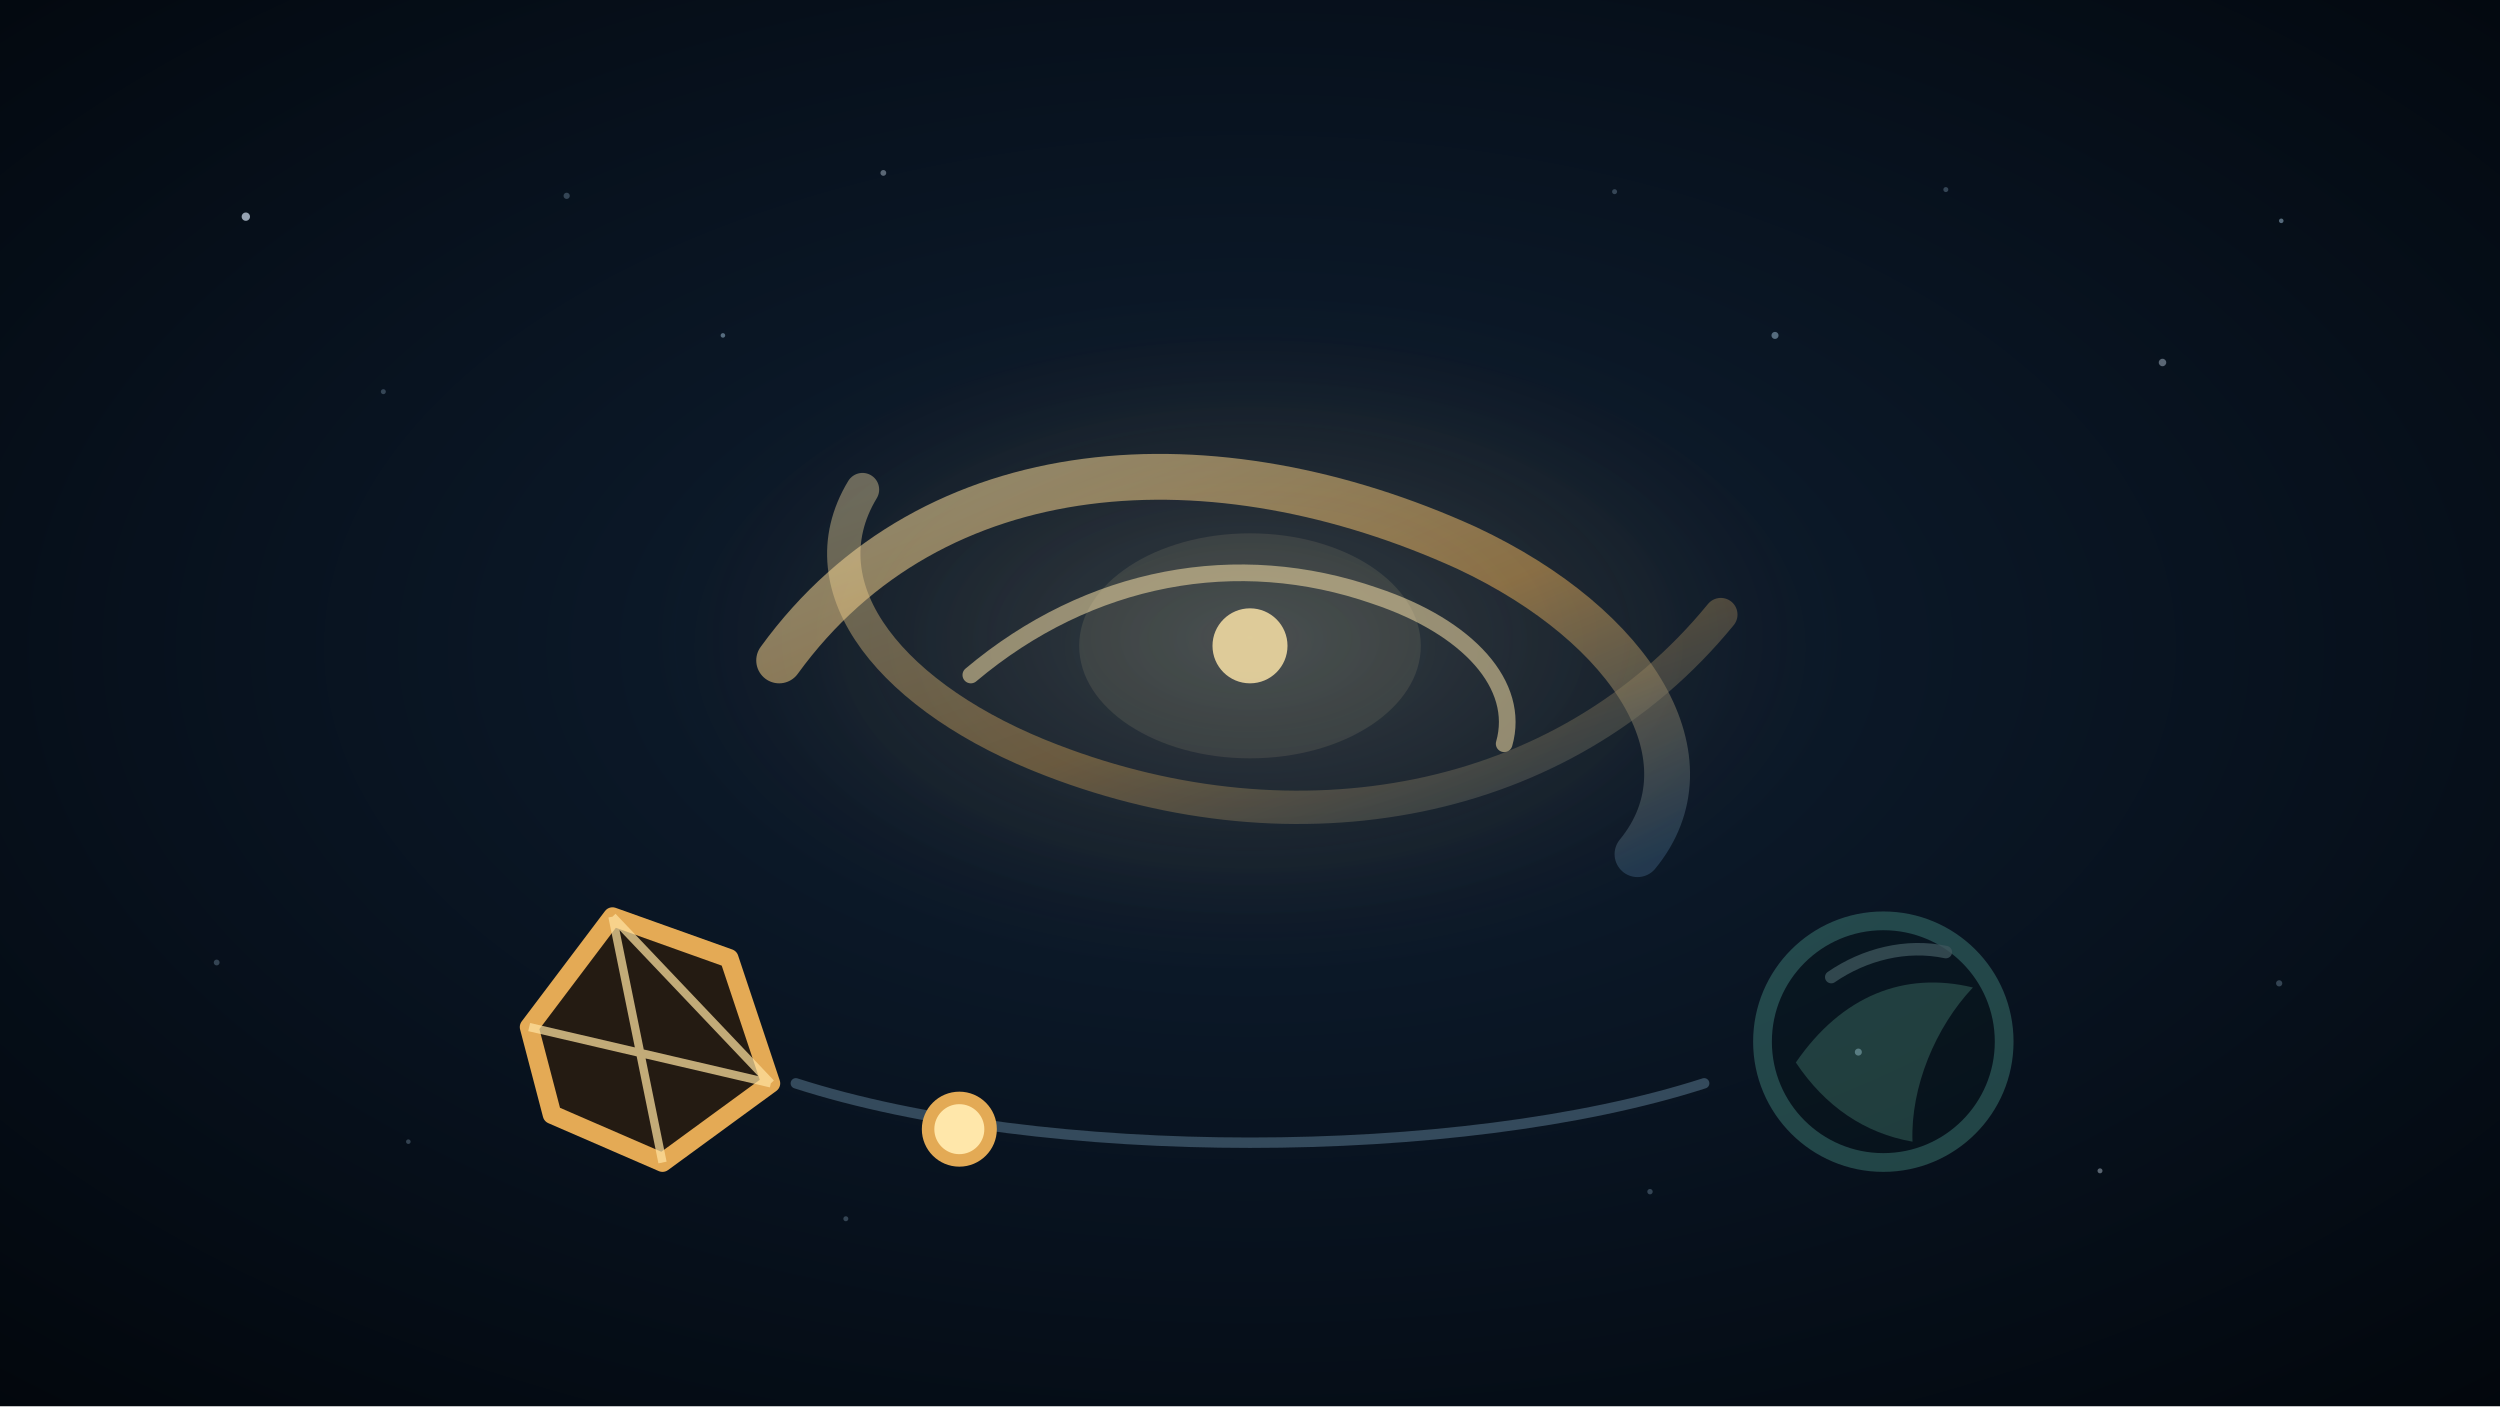
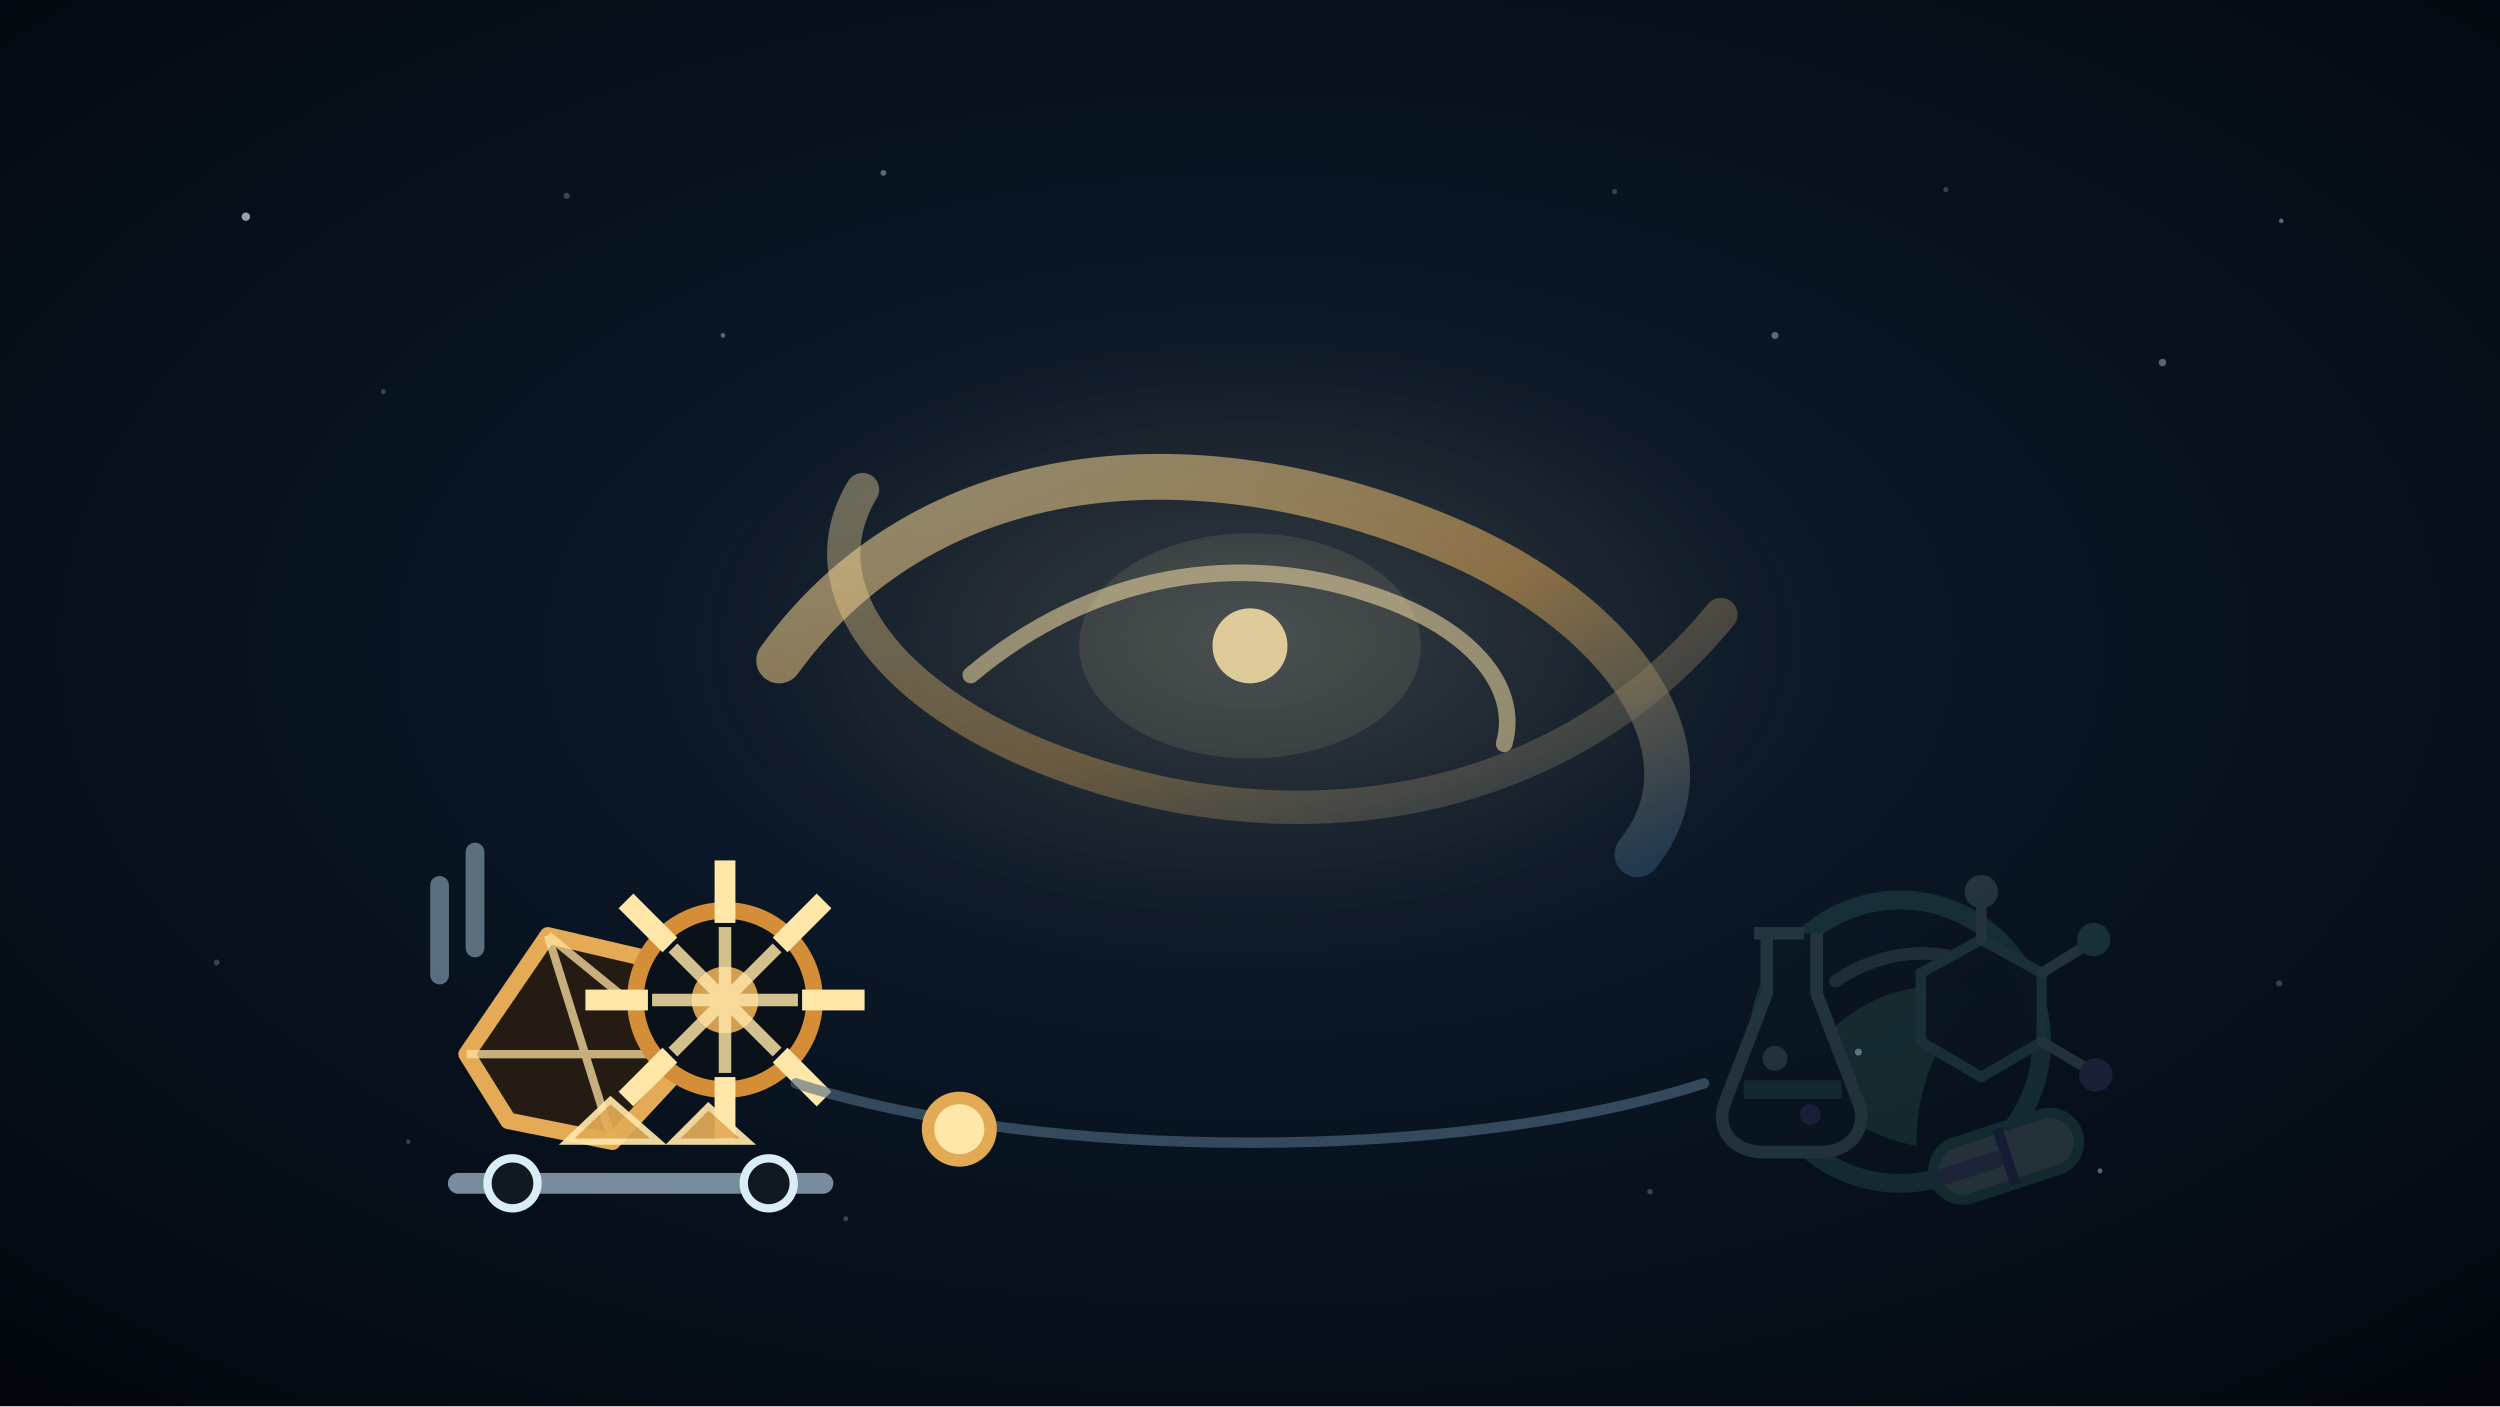
<svg xmlns="http://www.w3.org/2000/svg" width="1200" height="675" viewBox="0 0 1200 675" role="img" aria-labelledby="title desc">
  <defs>
    <radialGradient id="background" cx="50%" cy="46%" r="76%">
      <stop offset="0" stop-color="#102033" />
      <stop offset="0.58" stop-color="#07111d" />
      <stop offset="1" stop-color="#02060b" />
    </radialGradient>
    <radialGradient id="galaxyGlow" cx="50%" cy="50%" r="50%">
      <stop offset="0" stop-color="#ffe7aa" stop-opacity="0.22" />
      <stop offset="0.65" stop-color="#e3aa55" stop-opacity="0.07" />
      <stop offset="1" stop-color="#02060b" stop-opacity="0" />
    </radialGradient>
    <linearGradient id="accent" x1="0" y1="0" x2="1" y2="1">
      <stop offset="0" stop-color="#ffe7aa" />
      <stop offset="0.55" stop-color="#e3aa55" />
      <stop offset="1" stop-color="#35546f" />
    </linearGradient>
  </defs>
  <rect width="1200" height="675" fill="url(#background)" />
  <g>
    <circle cx="118" cy="104" r="2" fill="#dfefff" opacity="0.66" />
    <circle cx="184" cy="188" r="1.2" fill="#7e98ad" opacity="0.38" />
    <circle cx="272" cy="94" r="1.5" fill="#7e98ad" opacity="0.38" />
    <circle cx="347" cy="161" r="1.1" fill="#7e98ad" opacity="0.66" />
    <circle cx="424" cy="83" r="1.4" fill="#dfefff" opacity="0.38" />
    <circle cx="775" cy="92" r="1.2" fill="#7e98ad" opacity="0.38" />
    <circle cx="852" cy="161" r="1.7" fill="#7e98ad" opacity="0.66" />
    <circle cx="934" cy="91" r="1.2" fill="#7e98ad" opacity="0.38" />
    <circle cx="1038" cy="174" r="1.8" fill="#dfefff" opacity="0.38" />
    <circle cx="1095" cy="106" r="1.1" fill="#7e98ad" opacity="0.66" />
    <circle cx="104" cy="462" r="1.4" fill="#7e98ad" opacity="0.38" />
    <circle cx="196" cy="548" r="1.1" fill="#7e98ad" opacity="0.38" />
    <circle cx="302" cy="505" r="1.7" fill="#dfefff" opacity="0.66" />
    <circle cx="406" cy="585" r="1.2" fill="#7e98ad" opacity="0.38" />
    <circle cx="792" cy="572" r="1.3" fill="#7e98ad" opacity="0.38" />
    <circle cx="892" cy="505" r="1.7" fill="#7e98ad" opacity="0.66" />
    <circle cx="1008" cy="562" r="1.2" fill="#dfefff" opacity="0.38" />
    <circle cx="1094" cy="472" r="1.5" fill="#7e98ad" opacity="0.38" />
  </g>
  <g>
    <ellipse cx="600" cy="306" rx="300" ry="170" fill="url(#galaxyGlow)" opacity="0.72" />
    <path d="M374 317 C448 215 583 208 704 263 C785 301 823 365 786 410" fill="none" stroke="url(#accent)" stroke-width="22" stroke-linecap="round" opacity="0.54" />
    <path d="M826 295 C750 388 622 410 505 365 C429 336 385 283 414 235" fill="none" stroke="url(#accent)" stroke-width="16" stroke-linecap="round" opacity="0.38" />
    <path d="M466 324 C523 276 594 263 660 286 C705 301 730 329 722 357" fill="none" stroke="#ffe7aa" stroke-width="8" stroke-linecap="round" opacity="0.52" />
    <ellipse cx="600" cy="310" rx="82" ry="54" fill="#ffe7aa" opacity="0.10" />
    <circle cx="600" cy="310" r="18" fill="#ffe7aa" opacity="0.82" />
  </g>
  <g opacity="1">
-     <path d="M254 493 L294 440 L350 460 L370 520 L318 558 L265 535 Z" fill="#241b12" stroke="#e4aa55" stroke-width="9" stroke-linejoin="round" />
-     <path d="M294 440 L318 558 M254 493 L370 520 M294 440 L370 520" fill="none" stroke="#ffe2a0" stroke-width="4" opacity="0.72" />
+     <path d="M224 506 L263 449 L310 460 L333 506 L294 548 L244 538 Z" fill="#241b12" stroke="#e4aa55" stroke-width="8" stroke-linejoin="round" />
+     <path d="M263 449 L294 548 M224 506 L333 506 M263 449 L333 506" fill="none" stroke="#ffe2a0" stroke-width="4" opacity="0.74" />
+     <g transform="translate(348 480)">
+       <circle r="43" fill="#0b1118" stroke="#d58e38" stroke-width="8" />
+       <circle r="16" fill="#e3aa55" opacity="0.92" />
+       <path d="M0-62 V-42 M0 42 V62 M-62 0 H-42 M42 0 H62 M-44-44 L-30-30 M30 30 L44 44 M44-44 L30-30 M-30 30 L-44 44" fill="none" stroke="#ffe7aa" stroke-width="10" stroke-linecap="square" />
+       <path d="M0-35 V35 M-35 0 H35 M-25-25 L25 25 M25-25 L-25 25" fill="none" stroke="#ffe7aa" stroke-width="6" opacity="0.82" />
+     </g>
+     <path d="M220 568 H395" fill="none" stroke="#8ba0af" stroke-width="10" stroke-linecap="round" opacity="0.86" />
+     <circle cx="246" cy="568" r="12" fill="#101820" stroke="#d9edf8" stroke-width="4" />
+     <circle cx="369" cy="568" r="12" fill="#101820" stroke="#d9edf8" stroke-width="4" />
+     <path d="M272 548 L293 528 L316 548 Z M323 548 L340 531 L359 548 Z" fill="#e3aa55" stroke="#ffe7aa" stroke-width="3" opacity="0.92" />
+     <path d="M211 425 V468 M228 409 V455" stroke="#7f95a6" stroke-width="9" stroke-linecap="round" opacity="0.70" />
  </g>
-   <g opacity="0.28">
-     <circle cx="904" cy="500" r="58" fill="#07191a" stroke="#69cbb5" stroke-width="9" />
-     <path d="M862 510 C884 478 914 466 947 474 C929 493 917 522 918 548 C895 544 876 531 862 510 Z" fill="#75d0a8" opacity="0.82" />
-     <path d="M879 469 C895 458 915 453 934 457" fill="none" stroke="#c9fff1" stroke-width="6" stroke-linecap="round" opacity="0.76" />
+   <g opacity="0.14">
+     <circle cx="912" cy="500" r="68" fill="#07191a" stroke="#69cbb5" stroke-width="9" />
+     <path d="M864 512 C886 480 916 468 949 476 C931 495 919 524 920 550 C897 546 878 533 864 512 Z" fill="#75d0a8" opacity="0.86" />
+     <path d="M881 471 C897 460 917 455 936 459" fill="none" stroke="#c9fff1" stroke-width="6" stroke-linecap="round" opacity="0.78" />
+     <path d="M951 451 L980 467 L980 500 L951 517 L922 500 L922 467 Z" fill="#0b2022" stroke="#8be6d4" stroke-width="5" opacity="0.96" />
+     <path d="M951 451 L951 430 M980 467 L1001 454 M980 500 L1002 513" fill="none" stroke="#c9fff1" stroke-width="5" stroke-linecap="round" />
+     <circle cx="951" cy="428" r="8" fill="#c9fff1" />
+     <circle cx="1005" cy="451" r="8" fill="#8be6d4" />
+     <circle cx="1006" cy="516" r="8" fill="#8d82e8" />
+     <path d="M842 448 H866 M848 448 V477 L828 529 C823 542 832 553 846 553 H874 C888 553 897 542 892 529 L872 477 V448" fill="#0a2324" stroke="#bdf8eb" stroke-width="6" stroke-linejoin="round" />
+     <path d="M837 523 H884" stroke="#69cbb5" stroke-width="9" opacity="0.82" />
+     <circle cx="852" cy="508" r="6" fill="#d9fff5" opacity="0.9" />
+     <circle cx="869" cy="535" r="5" fill="#8d82e8" opacity="0.85" />
+     <g transform="translate(963 555) rotate(-18)">
+       <rect x="-36" y="-14" width="72" height="28" rx="14" fill="#d9fff5" stroke="#69cbb5" stroke-width="5" />
+       <path d="M0 -14 V14" stroke="#6a70c9" stroke-width="5" />
+       <path d="M-31 0 H-5" stroke="#8d82e8" stroke-width="8" stroke-linecap="round" opacity="0.72" />
+     </g>
  </g>
  <path d="M382 520 C500 558 700 558 818 520" fill="none" stroke="#4f6a7f" stroke-width="5" stroke-linecap="round" opacity="0.62" />
  <circle cx="460.48" cy="542" r="15" fill="#ffe7aa" stroke="#e3aa55" stroke-width="6" />
</svg>
